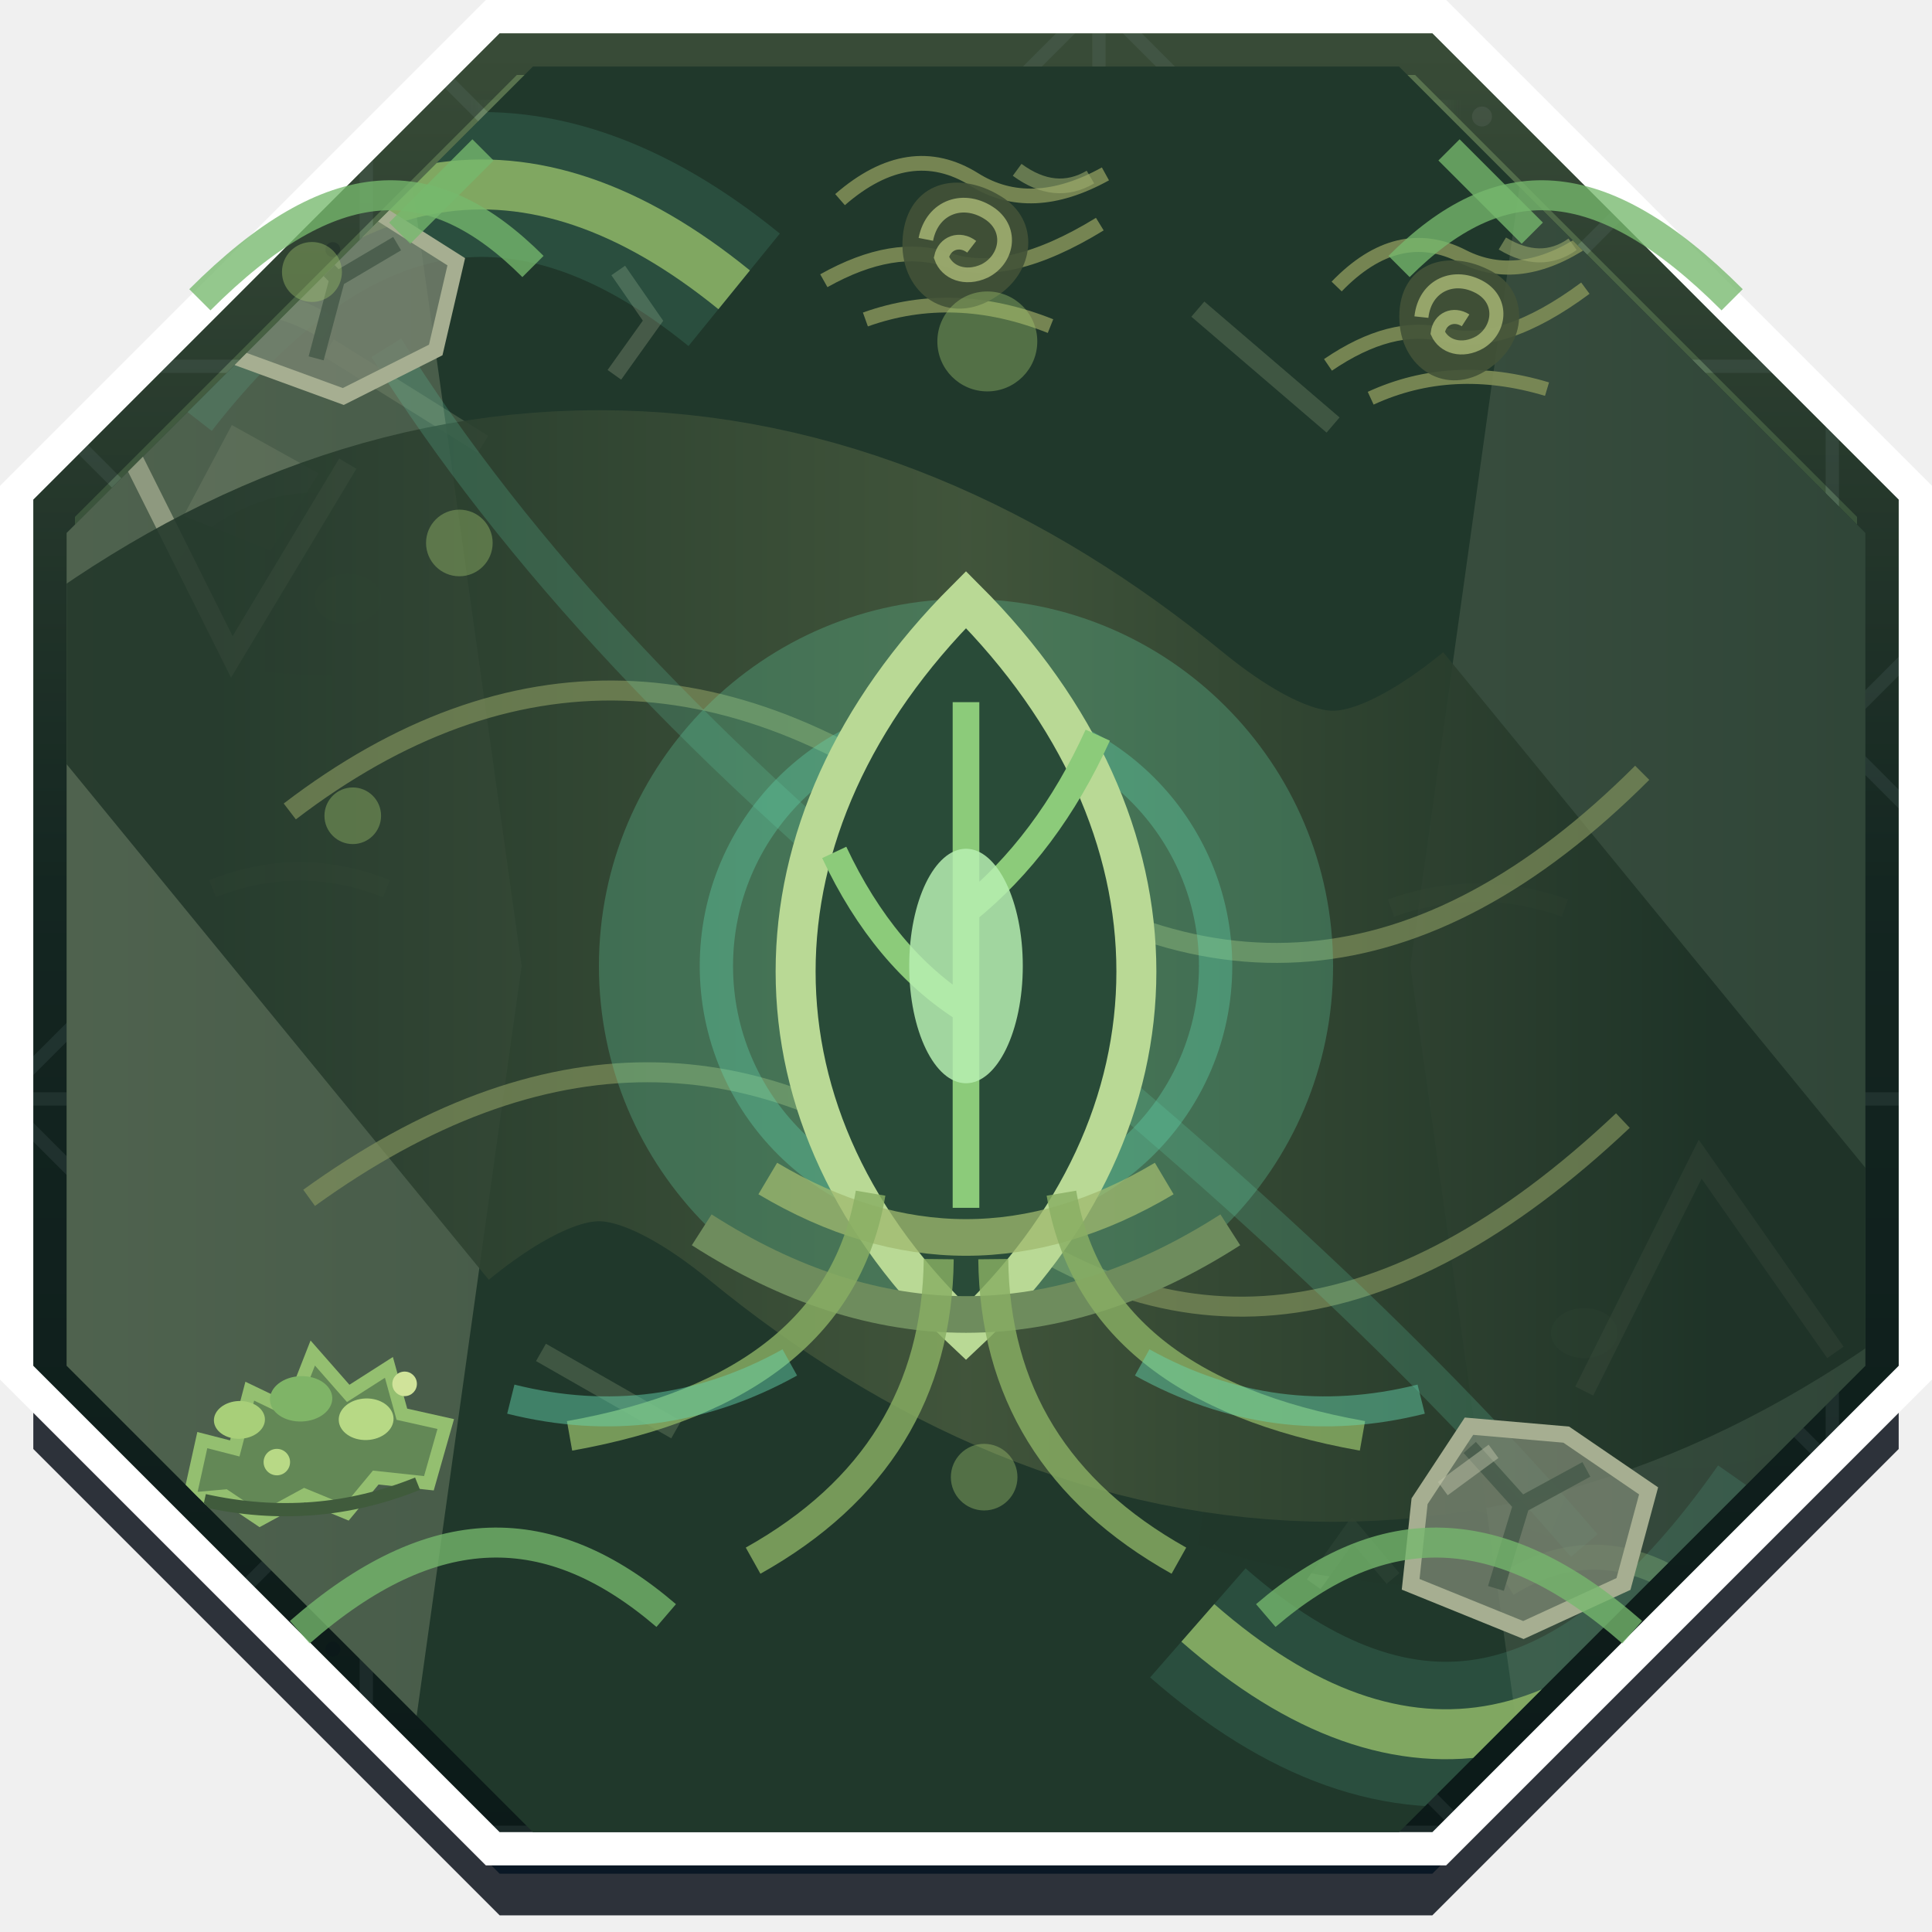
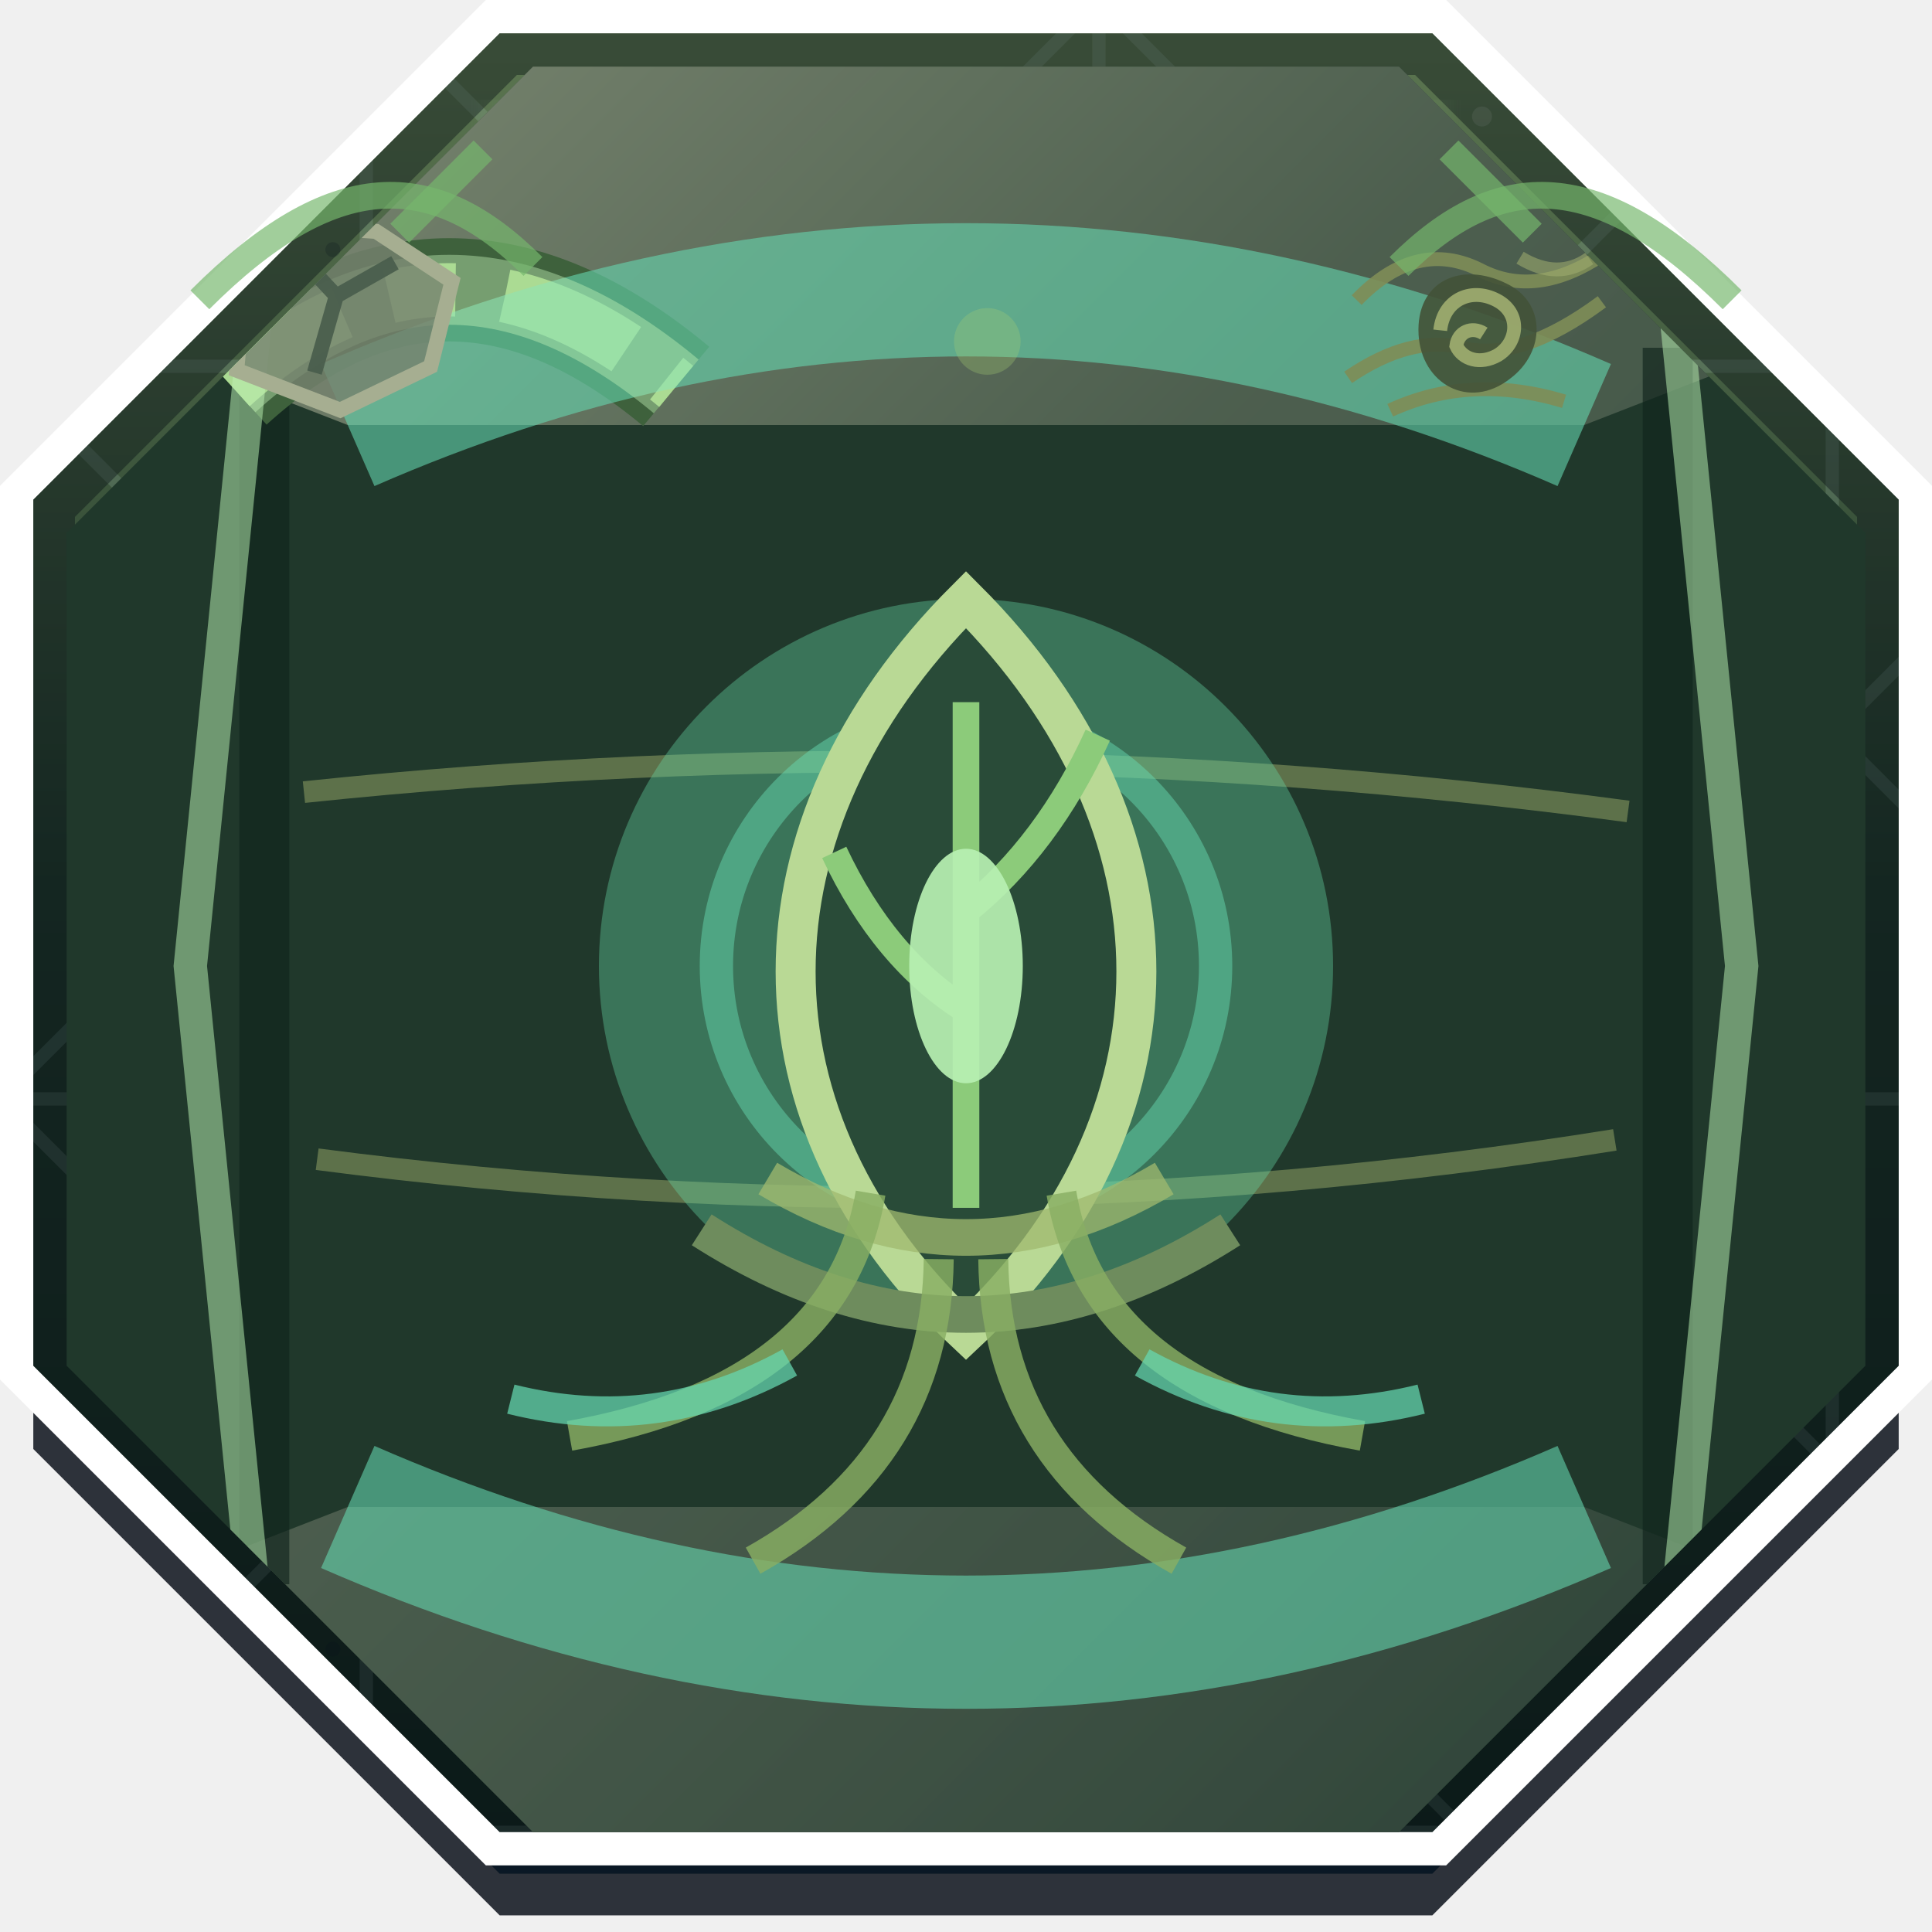
<svg xmlns="http://www.w3.org/2000/svg" width="232" height="232" viewBox="0 0 116 116" role="img" aria-label="M7 icon-container selected" data-style="m11-enchanted-forest@0.1.0" data-geometry-shape="chamfered-angular" data-corner-radius="2" data-end-cap-depth="28">
  <defs>
    <linearGradient id="m11-icon-container-116x116-selected-plate" x1="0" y1="0" x2="0" y2="1">
      <stop offset="0" stop-color="#5C7650" />
      <stop offset=".48" stop-color="#20382B" />
      <stop offset="1" stop-color="#13251E" />
    </linearGradient>
    <linearGradient id="m11-icon-container-116x116-selected-primary" x1="0" y1="0" x2="0" y2="1">
      <stop offset="0" stop-color="#F1E8C8" />
      <stop offset=".45" stop-color="#66D9B2" />
      <stop offset="1" stop-color="#2A856F" />
    </linearGradient>
    <linearGradient id="m11-icon-container-116x116-selected-energy" x1="0" y1="0" x2="1" y2="0">
      <stop offset="0" stop-color="#B8E0A5" stop-opacity="0" />
      <stop offset=".5" stop-color="#B8E0A5" stop-opacity=".86" />
      <stop offset="1" stop-color="#B8E0A5" stop-opacity="0" />
    </linearGradient>
    <pattern id="m11-icon-container-116x116-selected-grain" width="28" height="28" patternUnits="userSpaceOnUse">
      <circle cx="5" cy="7" r=".6" fill="#FFFFFF" fill-opacity=".12" />
      <circle cx="20" cy="15" r=".45" fill="#061321" fill-opacity=".2" />
    </pattern>
    <pattern id="m11-icon-container-116x116-selected-plate-pattern" width="44" height="44" patternUnits="userSpaceOnUse">
      <path d="M0 22H44M22 0V44M0 22L22 0 44 22 22 44Z" fill="none" stroke="#D8FBFF" stroke-opacity=".12" stroke-width=".8" />
    </pattern>
    <mask id="m11-icon-container-116x116-selected-mask">
      <path d="M30 2H86L114 30V82L86 110H30L2 82V30Z" fill="white" />
    </mask>
  </defs>
  <g opacity="1">
    <g id="m11-icon-container-116x116-selected-outer-shadow" data-layer="outer-shadow" transform="translate(0 5)">
      <path d="M30 2H86L114 30V82L86 110H30L2 82V30Z" fill="#020812" opacity=".82" />
    </g>
    <g id="m11-icon-container-116x116-selected-connected-depth" data-layer="connected-depth" transform="translate(0 2.5)">
      <path d="M30 2H86L114 30V82L86 110H30L2 82V30Z" fill="#071522" opacity=".9" />
    </g>
    <g id="m11-icon-container-116x116-selected-outer-frame" data-layer="outer-frame">
      <path d="M30 2H86L114 30V82L86 110H30L2 82V30Z" fill="#071421" stroke="#FFFFFF" stroke-width="4" stroke-linejoin="miter" />
    </g>
    <g id="m11-icon-container-116x116-selected-inner-plate-fill" data-layer="inner-plate-fill">
      <path d="M30 2H86L114 30V82L86 110H30L2 82V30Z" fill="url(#m11-icon-container-116x116-selected-plate)" />
    </g>
    <g id="m11-icon-container-116x116-selected-surface-grain" data-layer="surface-grain" data-material-source="m8-ice-grain" mask="url(#m11-icon-container-116x116-selected-mask)">
      <rect width="116" height="116" fill="url(#m11-icon-container-116x116-selected-grain)" />
    </g>
    <g id="m11-icon-container-116x116-selected-surface-pattern" data-layer="surface-pattern" data-material-source="m8-crystal-facet-pattern" mask="url(#m11-icon-container-116x116-selected-mask)">
      <rect width="116" height="116" fill="url(#m11-icon-container-116x116-selected-plate-pattern)" />
    </g>
    <g id="m11-icon-container-116x116-selected-side-bevel-shade" data-layer="side-bevel-shade" mask="url(#m11-icon-container-116x116-selected-mask)">
      <path d="M30 2H86L114 30V82L86 110H30L2 82V30Z" fill="none" stroke="#020812" stroke-opacity=".38" stroke-width="5" />
    </g>
    <g id="m11-icon-container-116x116-selected-top-bevel-highlight" data-layer="top-bevel-highlight" mask="url(#m11-icon-container-116x116-selected-mask)">
      <path d="M38 8H78" stroke="#FFFFFF" stroke-opacity=".55" stroke-width="3" stroke-linecap="square" />
    </g>
    <g id="m11-icon-container-116x116-selected-cold-edge-accent" data-layer="cold-edge-accent" data-material-source="m8-cold-edge-accent" mask="url(#m11-icon-container-116x116-selected-mask)">
      <rect x="28" y="6" width="60" height="8" fill="url(#m11-icon-container-116x116-selected-energy)" />
    </g>
    <g id="m11-icon-container-116x116-selected-ornament-decal" data-layer="ornament-decal" data-material-source="m7-ornament-marks" mask="url(#m11-icon-container-116x116-selected-mask)">
      <path d="M36 103h16M64 103h16" stroke="#E6FCFF" stroke-opacity=".5" stroke-width="2" />
    </g>
    <g id="m8-icon-container-crystal-focal" data-layer="crystal-focal" data-slot="editable-crystal-focal" aria-label="editable crystal focal">
      <path d="M58 43l12 15-12 15-12-15Z" fill="#A9F7FF" fill-opacity=".42" stroke="#E8FEFF" stroke-width="1.5" />
      <path d="M58 43v30M46 58h24" stroke="#D7FBFF" stroke-opacity=".8" />
      <path d="M58 48l7 10-7 10-7-10Z" fill="#FFFFFF" fill-opacity=".5" />
    </g>
    <g id="m11-icon-container-material-stack" data-layer="forest-material-stack" data-material-families="weathered-stone,dark-wood,moss-lichen">
      <path d="M32 4H84L112 32V82L84 110H32L4 82V32Z" fill="#20382B" />
    </g>
-     <g id="m11-icon-container-material-detail" data-layer="forest-material-detail" data-material-channels="stone-chips,wood-grain,moss-mask" data-detail-scale="component">
-       <path d="M19.72 20.88l9.28 5.8M71.92 18.56l8.12 6.96M32.48 81.2l8.12 4.64" stroke="#6B8063" stroke-width="1.2" stroke-opacity=".72" />
-     </g>
-     <g id="m11-icon-container-material-face-depth" data-layer="forest-material-face-depth" data-material-source="shared-face-geometry">
-       <clipPath id="m11-icon-container-face-clip">
+     <g id="m11-icon-container-integrated-material-regions" data-layer="forest-integrated-material-regions" data-integration="construction-profile-connected" data-variation-seed="51731" data-density-class="icon-container" data-cluster-budget="2" data-speckle-budget="1" data-ornament-budget="2" data-profile-stages="4" data-state-contract="active-attunement" data-state="selected">
+       <defs>
+         <linearGradient id="m11-icon-container-stone-construction-depth" x2="1" y2="1">
+           <stop stop-color="#BAC0A1" stop-opacity=".76" />
+           <stop offset=".42" stop-color="#697765" stop-opacity=".72" />
+           <stop offset="1" stop-color="#263C33" stop-opacity=".92" />
+         </linearGradient>
+         <linearGradient id="m11-icon-container-wood-construction-depth" x2=".8" y2=".2">
+           <stop stop-color="#172B21" />
+           <stop offset=".45" stop-color="#4A5B3D" />
+           <stop offset=".7" stop-color="#293C2C" />
+           <stop offset="1" stop-color="#12251C" />
+         </linearGradient>
+       </defs>
+       <clipPath id="m11-icon-container-construction-clip">
        <path d="M32 4H84L112 32V82L84 110H32L4 82V32Z" />
      </clipPath>
-       <g clip-path="url(#m11-icon-container-face-clip)">
-         <g data-layer="forest-weathered-stone">
-           <path d="M13.92 25.52l5.22 2.9 -2.9 4.64 -5.22 -2.088ZM89.32 84.68l5.8 2.32 -2.088 5.22 -6.032 -2.088Z" fill="#7C8D70" fill-opacity=".45" />
-           <path d="M37.12 16.24l2.088 3.016 -2.32 3.248M78.88 95.12l2.32 -3.248 2.436 2.9" fill="none" stroke="#9BA687" stroke-width="1" stroke-opacity=".55" />
+       <g clip-path="url(#m11-icon-container-construction-clip)">
+         <g data-layer="forest-wood-surface-region" data-material-family="wood" data-growth-vector="horizontal-action" data-construction-profile="growth-vector-body,tapered-relief,masked-termination">
+           <path data-layer="forest-wood-growth-body" d="M15.869 58H100.131" stroke="url(#m11-icon-container-wood-construction-depth)" stroke-width="71.9" stroke-linecap="round" />
+           <path data-layer="forest-wood-relief-bands" d="M18.249 47.56Q58 43.381 97.751 48.72M19.043 69.6Q58 74.701 96.957 68.44" fill="none" stroke="#8A9C61" stroke-width="1.3" stroke-opacity="0.58" />
        </g>
-         <g data-layer="forest-dark-wood-grain">
-           <path d="M12.76 53.36q5.22 -2.088 10.44 0M48.72 59.16q4.64 2.088 9.28 0M83.52 54.52q5.22 -1.856 10.44 0" fill="none" stroke="#72854C" stroke-width="1.1" stroke-opacity=".62" />
+         <g data-layer="forest-stone-surface-region" data-material-family="stone" data-construction-profile="structural-end-plate,contact-occlusion,light-facing-bevel">
+           <path d="M0 0H116V17.4L95.12 25.52 20.88 25.52 0 17.4ZM0 116H116V98.6L95.12 90.48 20.88 90.48 0 98.6Z" fill="url(#m11-icon-container-stone-construction-depth)" fill-opacity="0.86" />
+           <path data-layer="forest-stone-contact-occlusion" d="M15.869 20.88V95.12M100.131 20.88V95.12" stroke="#10241C" stroke-width="3" stroke-opacity=".65" />
+           <path data-layer="forest-stone-light-facing-bevel" d="M0 1H22.04M93.96 1H116" stroke="#D9D9B2" stroke-width="1.5" stroke-opacity="0.45" />
        </g>
-         <g data-layer="forest-moss-growth-mask" fill="#9BCB78" fill-opacity=".48">
-           <ellipse cx="20.88" cy="35.96" rx="2" ry="1.5" />
-           <ellipse cx="95.12" cy="80.04" rx="2" ry="1.5" />
+         <g data-layer="forest-moss-surface-region" data-material-family="moss" data-substrate="stone-wood-end-seam" data-construction-profile="anchored-substrate,irregular-transition,receiver-tint">
+           <path data-layer="forest-moss-substrate" d="M13.92 23.2Q26.68 11.6 40.6 23.2" fill="none" stroke="#3E613C" stroke-width="6.2" />
+           <path data-layer="forest-moss-coverage-transition" d="M13.92 23.2Q26.68 11.6 40.6 23.2" fill="none" stroke="#9AC979" stroke-width="3.2" stroke-dasharray="8 3 4 3" />
+         </g>
+         <g data-layer="forest-living-light-surface-response" data-material-family="living-light" data-light-response="state-bound-material-receivers" data-receiver-opacity="0.58" data-edge-opacity="0.52">
+           <path data-layer="forest-wood-light-receiver" d="M20.88 25.52Q58 9.28 95.12 25.52M20.88 90.48Q58 106.72 95.12 90.48" fill="none" stroke="#66D9B2" stroke-width="8.0" stroke-opacity="0.58" />
+           <path data-layer="forest-edge-light-receiver" d="M15.869 13.92L11.426 58 15.869 102.08M100.131 13.92L104.574 58 100.131 102.08" fill="none" stroke="#B8F0B2" stroke-width="2" stroke-opacity="0.52" />
+           <path data-layer="forest-moss-light-receiver" d="M13.92 23.2Q26.68 11.6 40.6 23.2" fill="none" stroke="#C4F3B7" stroke-width="4.2" stroke-opacity="0.42" />
        </g>
      </g>
    </g>
-     <g id="m11-icon-container-material-restraint" data-layer="forest-material-restraint" data-restraint="edge-anchored-low-opacity">
-       <clipPath id="m11-icon-container-restraint-clip">
-         <path d="M32 4H84L112 32V82L84 110H32L4 82V32Z" />
-       </clipPath>
-       <g clip-path="url(#m11-icon-container-restraint-clip)">
-         <path d="M0 0H116V116H0Z" fill="#20382B" fill-opacity=".42" />
-         <g data-layer="forest-moss-edge-anchor" fill="#20382B" fill-opacity=".78">
-           <path d="M11.6 32.48q6.96 -5.8 15.08 0q5.8 4.64 12.76 -.01l-3.48 5.8q-16.24 4.64 -29 -.02Z" />
-           <path d="M73.08 85.84q9.28 -6.96 19.72 -.01q9.28 4.64 16.24 -.03l-2.32 6.96q-18.56 5.22 -34.8 -.01Z" />
-         </g>
-         <path d="M9.28 19.72q5.22 -3.248 10.44 0M90.48 95.12q5.22 -3.248 10.44 0" fill="none" stroke="#9BCB78" stroke-width="1.5" stroke-opacity=".42" />
-       </g>
-     </g>
-     <g id="m11-icon-container-integrated-material-regions" data-layer="forest-integrated-material-regions" data-integration="edge-anchored-connected" data-variation-seed="51731">
-       <defs>
-         <linearGradient id="m11-icon-container-stone-depth" x2="1">
-           <stop stop-color="#9BA687" stop-opacity=".68" />
-           <stop offset="1" stop-color="#425548" stop-opacity=".72" />
-         </linearGradient>
-         <linearGradient id="m11-icon-container-wood-depth" x2="1">
-           <stop stop-color="#22372A" />
-           <stop offset=".5" stop-color="#45583D" />
-           <stop offset="1" stop-color="#1C3025" />
-         </linearGradient>
-       </defs>
-       <clipPath id="m11-icon-container-integrated-surface-clip">
-         <path d="M32 4H84L112 32V82L84 110H32L4 82V32Z" />
-       </clipPath>
-       <g clip-path="url(#m11-icon-container-integrated-surface-clip)">
-         <g data-layer="forest-stone-surface-region" data-material-family="stone" data-depth-response="faceted-edge-plates">
-           <path d="M0 0H23.2L31.32 58 23.2 116H0ZM116 0H92.8L84.68 58 92.8 116H116Z" fill="url(#m11-icon-container-stone-depth)" fill-opacity=".58" />
-           <path d="M5.8 23.2l8.12 16.24 6.96-11.6M95.12 83.52l6.96-13.92 8.12 11.6" fill="none" stroke="#C2C7A8" stroke-width="1.2" stroke-opacity=".55" />
-         </g>
-         <g data-layer="forest-wood-surface-region" data-material-family="wood" data-depth-response="recessed-grain-band">
-           <path d="M13.92 58Q35.96 39.955 58 58T102.08 58" fill="none" stroke="url(#m11-icon-container-wood-depth)" stroke-width="48.7" stroke-opacity=".88" />
-           <path d="M17.4 48.72Q37.12 33.64 58 49.88T98.6 46.4M18.56 71.92Q39.44 56.84 58 71.92T97.44 67.28" fill="none" stroke="#84945F" stroke-width="1.2" stroke-opacity=".66" />
-         </g>
-         <g data-layer="forest-moss-surface-region" data-material-family="moss" data-depth-response="edge-growth-light-catch">
-           <path d="M9.28 23.2Q25.52 2.32 44.08 17.4M71.92 97.44Q90.48 113.68 106.72 90.48" fill="none" stroke="#66D9B2" stroke-width="8.7" stroke-opacity=".14" />
-           <path d="M9.28 23.2Q25.52 2.32 44.08 17.4M71.92 97.44Q90.48 113.68 106.72 90.48" fill="none" stroke="#88AF64" stroke-width="3.0" stroke-opacity=".92" />
-         </g>
-         <g data-layer="forest-living-light-surface-response" data-material-family="living-light" data-light-response="root-linked-local">
-           <path d="M58 58Q34.8 39.44 23.2 20.88M58 58Q81.2 76.56 95.12 92.8" fill="none" stroke="#66D9B2" stroke-width="2.1" stroke-opacity=".2" />
-         </g>
-       </g>
-     </g>
-     <g id="m11-icon-container-authored-material-clusters" data-layer="forest-authored-material-clusters" data-material-families="stone,wood,moss" data-variation-seed="51731" data-cluster-count="5" data-cluster-scale="component" data-placement="component-aware">
+     <g id="m11-icon-container-authored-material-clusters" data-layer="forest-authored-material-clusters" data-material-families="stone,wood,moss" data-variation-seed="51731" data-cluster-count="2" data-cluster-scale="component" data-placement="construction-anchor-budgeted">
      <clipPath id="m11-icon-container-cluster-clip">
        <path d="M32 4H84L112 32V82L84 110H32L4 82V32Z" />
      </clipPath>
      <g clip-path="url(#m11-icon-container-cluster-clip)">
-         <g data-layer="forest-authored-cluster" data-cluster-kind="stone-chip" transform="translate(21.0 17.9) rotate(-4)">
-           <g data-layer="forest-stone-chip-cluster" data-material-family="stone" transform="scale(1.333)">
+         <g data-layer="forest-authored-cluster" data-cluster-kind="stone-chip" transform="translate(20.9 18.9) rotate(-3)">
+           <g data-layer="forest-stone-chip-cluster" data-material-family="stone" transform="scale(1.293)">
            <path d="M-4.8-1.2l2.2-3.1 4.1.5 3.4 2.5-1.2 3.9-4.3 1.8-4.7-2.1Z" fill="#75816E" fill-opacity=".82" stroke="#A6AE91" stroke-width="0.70" />
            <path d="M-2.6-3.4l2.1 2.5 2.8-1.4M-.5-.9l-1.2 3.5" fill="none" stroke="#495C4C" stroke-width="0.70" stroke-opacity=".9" />
            <path d="M-3.8-1.7l2.2-1.5" stroke="#C0C5A9" stroke-width="0.70" stroke-opacity=".48" />
          </g>
        </g>
-         <g data-layer="forest-authored-cluster" data-cluster-kind="wood-knot" transform="translate(87.5 18.4) rotate(-1)">
-           <g data-layer="forest-wood-knot-cluster" data-material-family="wood" transform="scale(1.204)">
-             <path d="M-6.5 2.8q3.2-2.1 5.8-1.4 2.9.8 7.1-2.2M-6-1.1q3.1-3.1 6.3-1.4 2.8 1.5 6.2-.7M-4.4 4.5q4.1-1.8 8.8-.3" fill="none" stroke="#7F8D57" stroke-width="0.70" stroke-opacity=".9" />
-             <path d="M-2.9.7c-.1-2.7 2.2-3.7 4.5-2.5 2 1 1.9 3.5.1 4.8-2.1 1.6-4.5.2-4.6-2.3Z" fill="#435238" fill-opacity=".9" />
-             <path d="M-1.8.5c.2-1.6 1.7-2.2 3-1.4 1.1.7.9 2.1-.1 2.7-.9.5-1.8.2-2.1-.5.1-.7.8-1 1.4-.6" fill="none" stroke="#A0AE70" stroke-width="0.70" stroke-opacity=".9" />
-             <path d="M2.3-3.1q1.9 1.2 3.5.1" fill="none" stroke="#A0AE70" stroke-width="0.70" stroke-opacity=".55" />
-           </g>
-         </g>
-         <g data-layer="forest-authored-cluster" data-cluster-kind="moss-lichen" transform="translate(18.6 85.9) rotate(-2)">
-           <g data-layer="forest-moss-lichen-cluster" data-material-family="moss" transform="scale(1.135)">
-             <path d="M-6.5 3.4l.8-3.1 1.7.5.9-3 2.1 1.1 1.3-3 1.8 2.2 2.2-1.3.6 2.5 2.3.6-1 3.1-2.8-.4-1.6 1.8-2.2-1-2.4 1.2-1.8-1.3Z" fill="#668E58" fill-opacity=".88" stroke="#94BF70" stroke-width="0.70" />
-             <ellipse cx="-3.7" cy="-.7" rx="1.35" ry="1" fill="#A8CF79" />
-             <ellipse cx="-.4" cy="-1.7" rx="1.65" ry="1.2" fill="#7FB467" />
-             <ellipse cx="3" cy="-.5" rx="1.45" ry="1.1" fill="#B7D985" />
-             <circle cx="5.1" cy="-2.3" r=".65" fill="#D0E39A" />
-             <circle cx="-1.8" cy="1.6" r=".7" fill="#B8D986" />
-             <path d="M-5.7 3.5q5.8 1.5 11.3-.5" fill="none" stroke="#405B3C" stroke-width="0.70" />
-           </g>
-         </g>
-         <g data-layer="forest-authored-cluster" data-cluster-kind="stone-chip" transform="translate(92.1 91.6) rotate(-2)">
-           <g data-layer="forest-stone-chip-cluster" data-material-family="stone" transform="scale(1.419)">
-             <path d="M-4.8-1.2l2.2-3.1 4.1.5 3.4 2.5-1.2 3.9-4.3 1.8-4.7-2.1Z" fill="#75816E" fill-opacity=".82" stroke="#A6AE91" stroke-width="0.70" />
-             <path d="M-2.6-3.4l2.1 2.5 2.8-1.4M-.5-.9l-1.2 3.5" fill="none" stroke="#495C4C" stroke-width="0.70" stroke-opacity=".9" />
-             <path d="M-3.8-1.7l2.2-1.5" stroke="#C0C5A9" stroke-width="0.70" stroke-opacity=".48" />
-           </g>
-         </g>
-         <g data-layer="forest-authored-cluster" data-cluster-kind="wood-knot" transform="translate(57.9 13.9) rotate(4)">
-           <g data-layer="forest-wood-knot-cluster" data-material-family="wood" transform="scale(1.263)">
+         <g data-layer="forest-authored-cluster" data-cluster-kind="wood-knot" transform="translate(88.6 19.2) rotate(-1)">
+           <g data-layer="forest-wood-knot-cluster" data-material-family="wood" transform="scale(1.187)">
            <path d="M-6.5 2.8q3.2-2.1 5.8-1.4 2.9.8 7.1-2.2M-6-1.1q3.1-3.1 6.3-1.4 2.8 1.5 6.2-.7M-4.4 4.5q4.1-1.8 8.8-.3" fill="none" stroke="#7F8D57" stroke-width="0.70" stroke-opacity=".9" />
            <path d="M-2.9.7c-.1-2.7 2.2-3.7 4.5-2.5 2 1 1.9 3.5.1 4.8-2.1 1.6-4.5.2-4.6-2.3Z" fill="#435238" fill-opacity=".9" />
            <path d="M-1.8.5c.2-1.6 1.7-2.2 3-1.4 1.1.7.9 2.1-.1 2.7-.9.5-1.8.2-2.1-.5.1-.7.8-1 1.4-.6" fill="none" stroke="#A0AE70" stroke-width="0.70" stroke-opacity=".9" />
            <path d="M2.3-3.1q1.9 1.2 3.5.1" fill="none" stroke="#A0AE70" stroke-width="0.70" stroke-opacity=".55" />
          </g>
        </g>
      </g>
    </g>
-     <g id="m11-icon-container-moss-variation" data-layer="forest-variation" data-variation-seed="51731" data-variation-baseline="false" fill="#A6CC72" fill-opacity=".38">
-       <circle cx="59.28" cy="20.50" r="3.0" />
-       <circle cx="57.38" cy="44.84" r="2.4" />
-       <circle cx="18.73" cy="16.33" r="1.8" />
-       <circle cx="27.58" cy="32.60" r="2.0" />
-       <circle cx="53.52" cy="63.29" r="2.0" />
-       <circle cx="59.09" cy="88.69" r="2.0" />
-       <circle cx="21.18" cy="48.98" r="1.7" />
+     <g id="m11-icon-container-moss-variation" data-layer="forest-variation" data-variation-seed="51731" data-variation-baseline="false" data-speckle-count="1" fill="#A6CC72" fill-opacity=".3">
+       <circle cx="59.28" cy="20.50" r="2.0" />
    </g>
-     <g id="m11-icon-container-leaf-vine-ornament" data-layer="forest-ornament" data-ornament="leaf-vine" data-ornament-count="4" fill="none" stroke="#76B86D" stroke-opacity=".78" stroke-width="1.8">
-       <path d="M12 18c8-8 14-8 20-2M104 18c-8-8-14-8-20-2M18 98c8-7 15-7 22-1M98 98c-8-7-15-7-22-1" />
+     <g id="m11-icon-container-leaf-vine-ornament" data-layer="forest-ornament" data-ornament="leaf-vine" data-ornament-count="2" fill="none" stroke="#76B86D" stroke-opacity=".68" stroke-width="1.6">
+       <path d="M12 18c8-8 14-8 20-2M104 18c-8-8-14-8-20-2" />
      <path d="M24 14l5-5M92 14l-5-5" />
    </g>
-     <g id="m11-icon-container-luminous-seed" data-layer="luminous-seed-focal" data-focal="m11-luminous-seed" data-halo-opacity=".40" data-halo-extent-ratio=".12">
-       <circle cx="58" cy="58" r="22.04" fill="#65D5A4" fill-opacity=".28" />
-       <circle cx="58" cy="58" r="14.987" fill="none" stroke="#66D9B2" stroke-width="2" stroke-opacity=".34" />
+     <g id="m11-icon-container-luminous-seed" data-layer="luminous-seed-focal" data-focal="m11-luminous-seed" data-focal-state="selected" data-state-contract="active-attunement" data-emitter-opacity="0.38" data-halo-opacity=".40" data-halo-extent-ratio=".12">
+       <circle cx="58" cy="58" r="22.04" fill="#65D5A4" fill-opacity="0.38" />
+       <circle cx="58" cy="58" r="14.987" fill="none" stroke="#66D9B2" stroke-width="2" stroke-opacity="0.48" />
      <path d="M58 36C71.64 49.64 71.64 67.24 58 80C44.36 67.24 44.36 49.64 58 36Z" fill="#294B38" stroke="#B9D995" stroke-width="2.4" />
      <path d="M58 42.16V72.52M58 54.7q4.91-3.96 7.911-10.56M58 60.64q-4.91-3.08-7.911-9.46" fill="none" stroke="#8CCB7A" stroke-width="1.6" />
-       <ellipse cx="58" cy="58" rx="3.41" ry="7.04" fill="#B8F0B2" fill-opacity=".84" />
+       <ellipse cx="58" cy="58" rx="3.41" ry="7.04" fill="#B8F0B2" fill-opacity="0.92" />
    </g>
    <g id="m11-icon-container-seed-support" data-layer="forest-focal-support" data-focal-depth="woven-root-cradle" fill="none" stroke="#6E8C5D" stroke-width="2.2">
      <path d="M42.131 73.84Q58 84.007 73.869 73.84" />
      <path d="M46.098 70.76Q58 77.836 69.902 70.76" stroke="#A0B96F" stroke-opacity=".75" />
    </g>
    <g id="m11-icon-container-seed-roots" data-layer="forest-focal-roots" data-focal-depth="seed-support-roots" fill="none" stroke="#89AE63" stroke-opacity=".82" stroke-width="1.8">
      <path d="M52.271 71.64Q50.286 83.346 34.197 86.211M63.729 71.64Q65.714 83.346 81.803 86.211M56.363 75.6Q56.237 87.534 45.217 93.705M59.637 75.6Q59.763 87.534 70.783 93.705" />
-       <path data-layer="forest-focal-light-interaction" d="M47.421 81.803Q39.486 86.211 30.67 84.007M68.579 81.803Q76.514 86.211 85.33 84.007" stroke="#66D9B2" stroke-opacity=".45" />
+       <path data-layer="forest-focal-light-interaction" d="M47.421 81.803Q39.486 86.211 30.67 84.007M68.579 81.803Q76.514 86.211 85.33 84.007" stroke="#66D9B2" stroke-opacity="0.72" />
    </g>
    <g id="m11-enchanted-forest-icon-container-content" data-layer="content" data-slot="editable-icon-container-content" data-safe-x="42" data-safe-y="8" data-safe-width="32" data-safe-height="98" />
  </g>
</svg>
